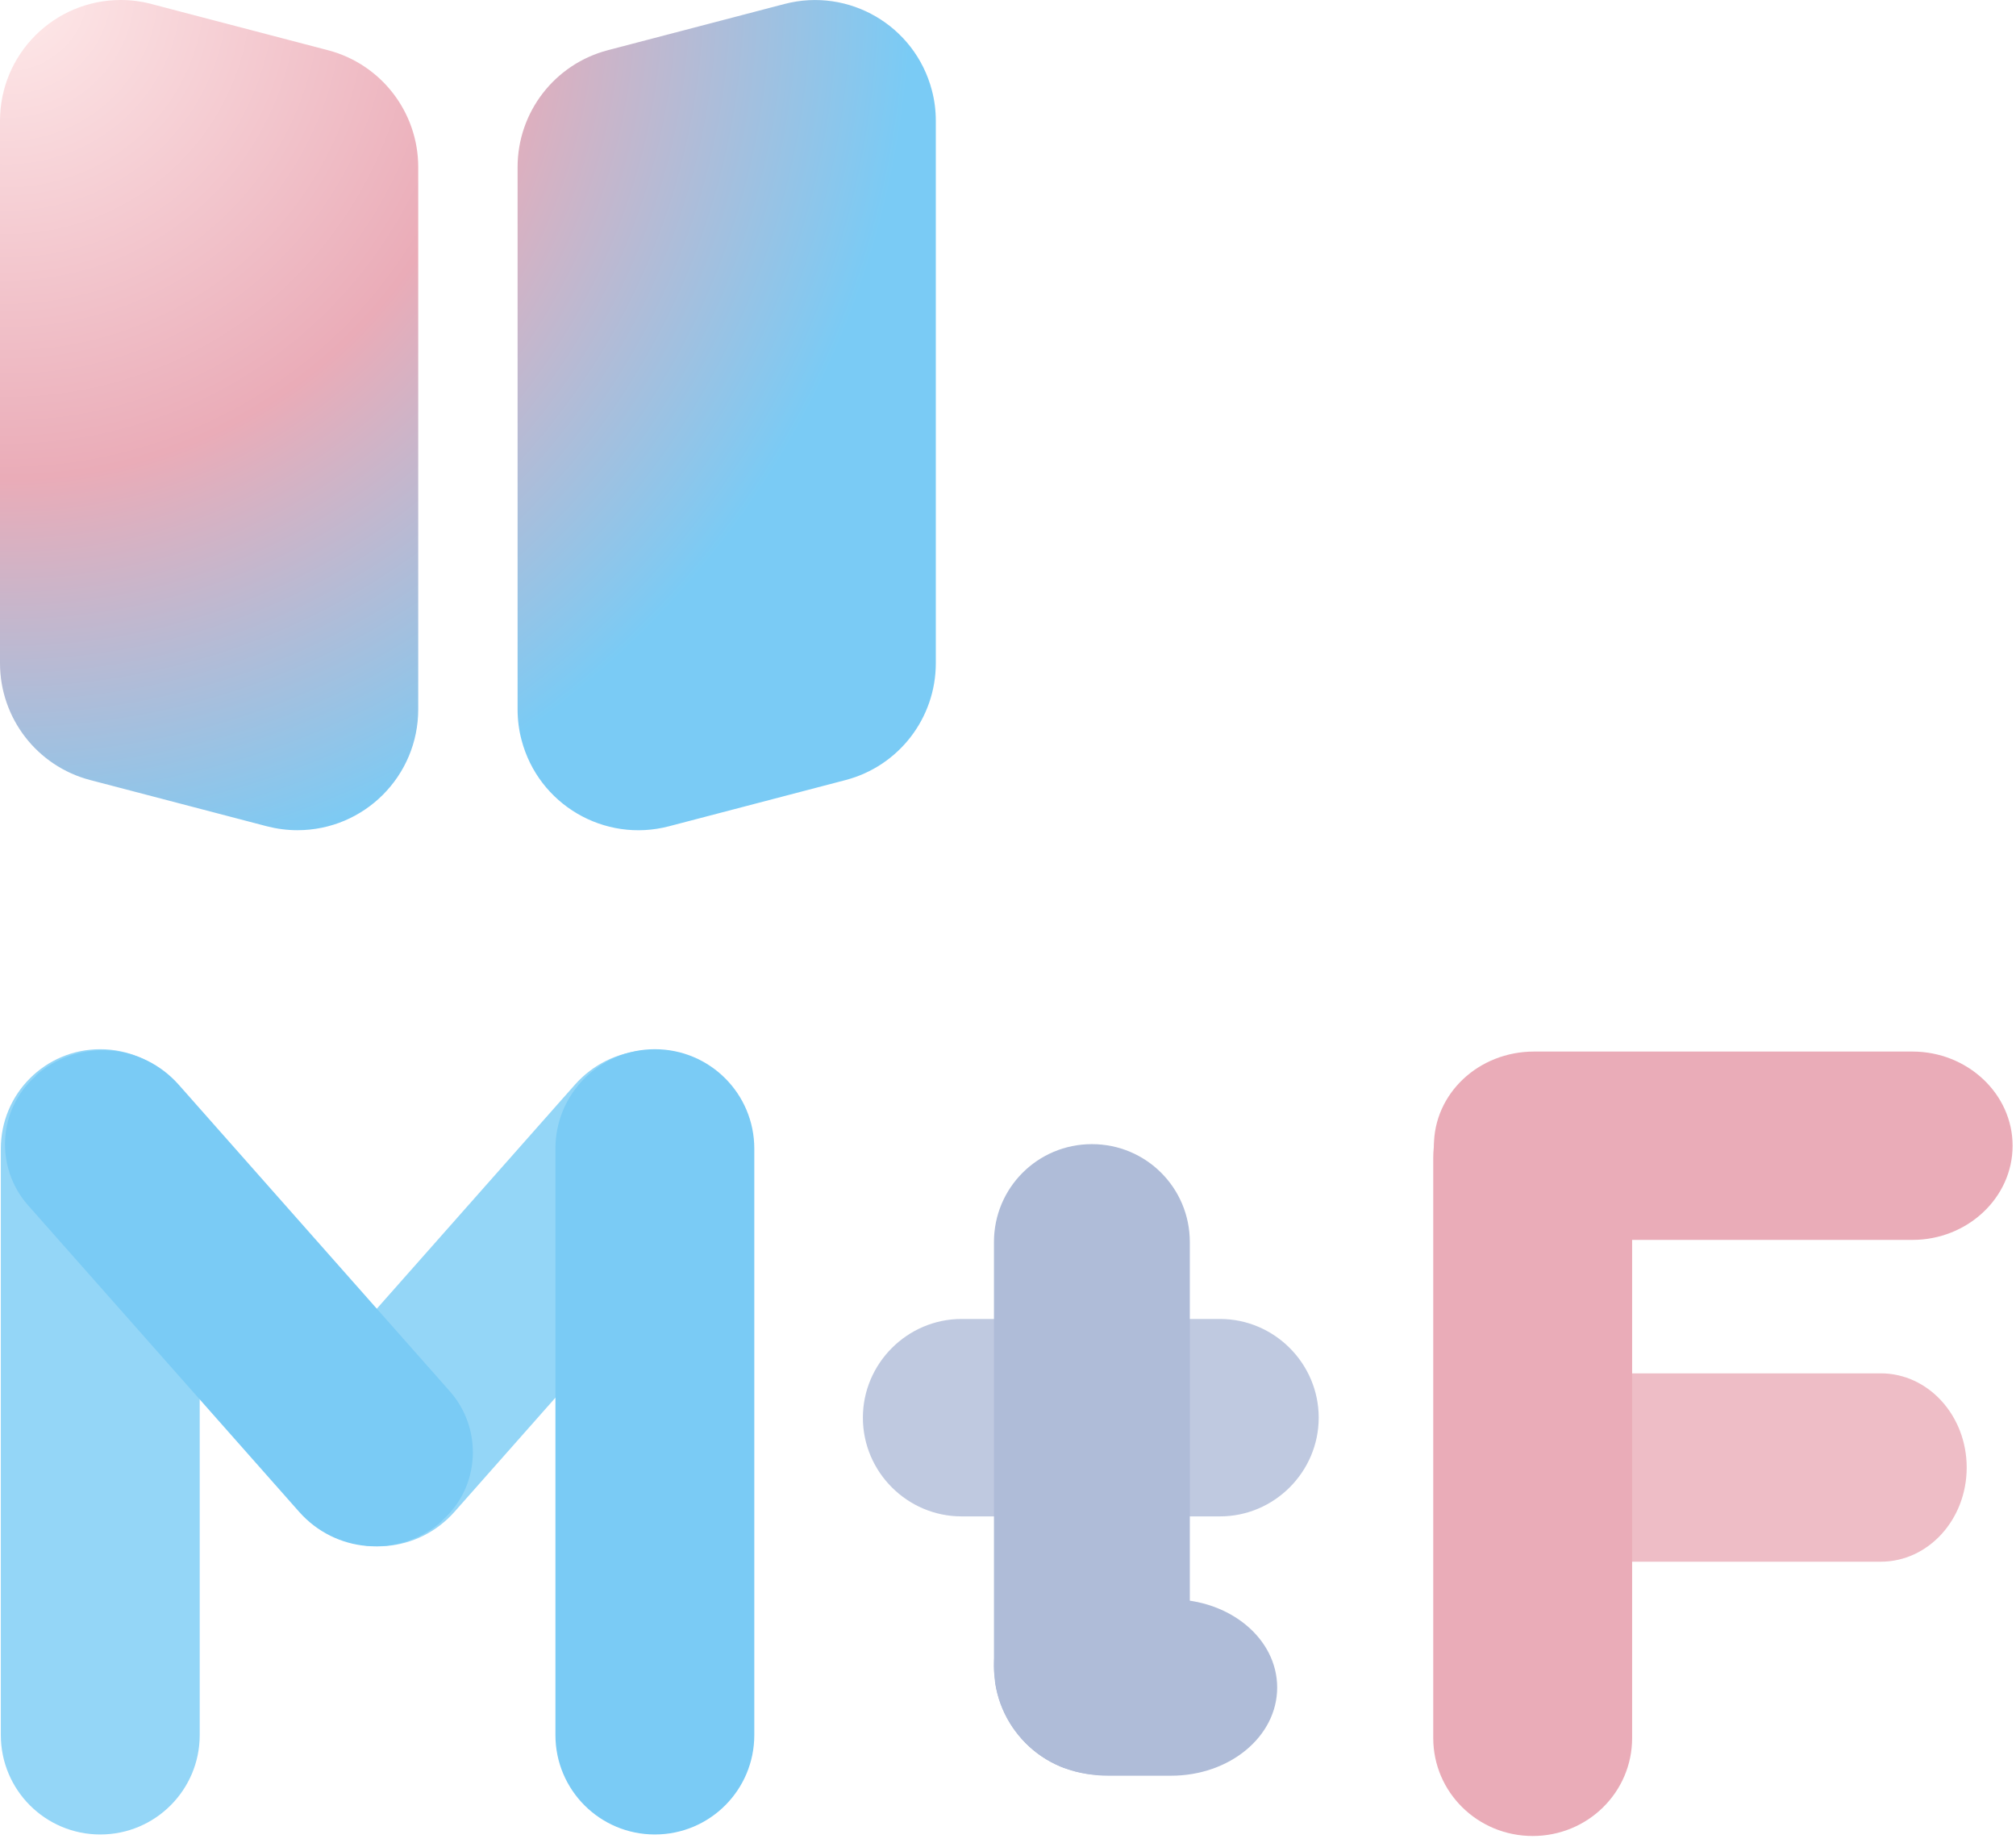
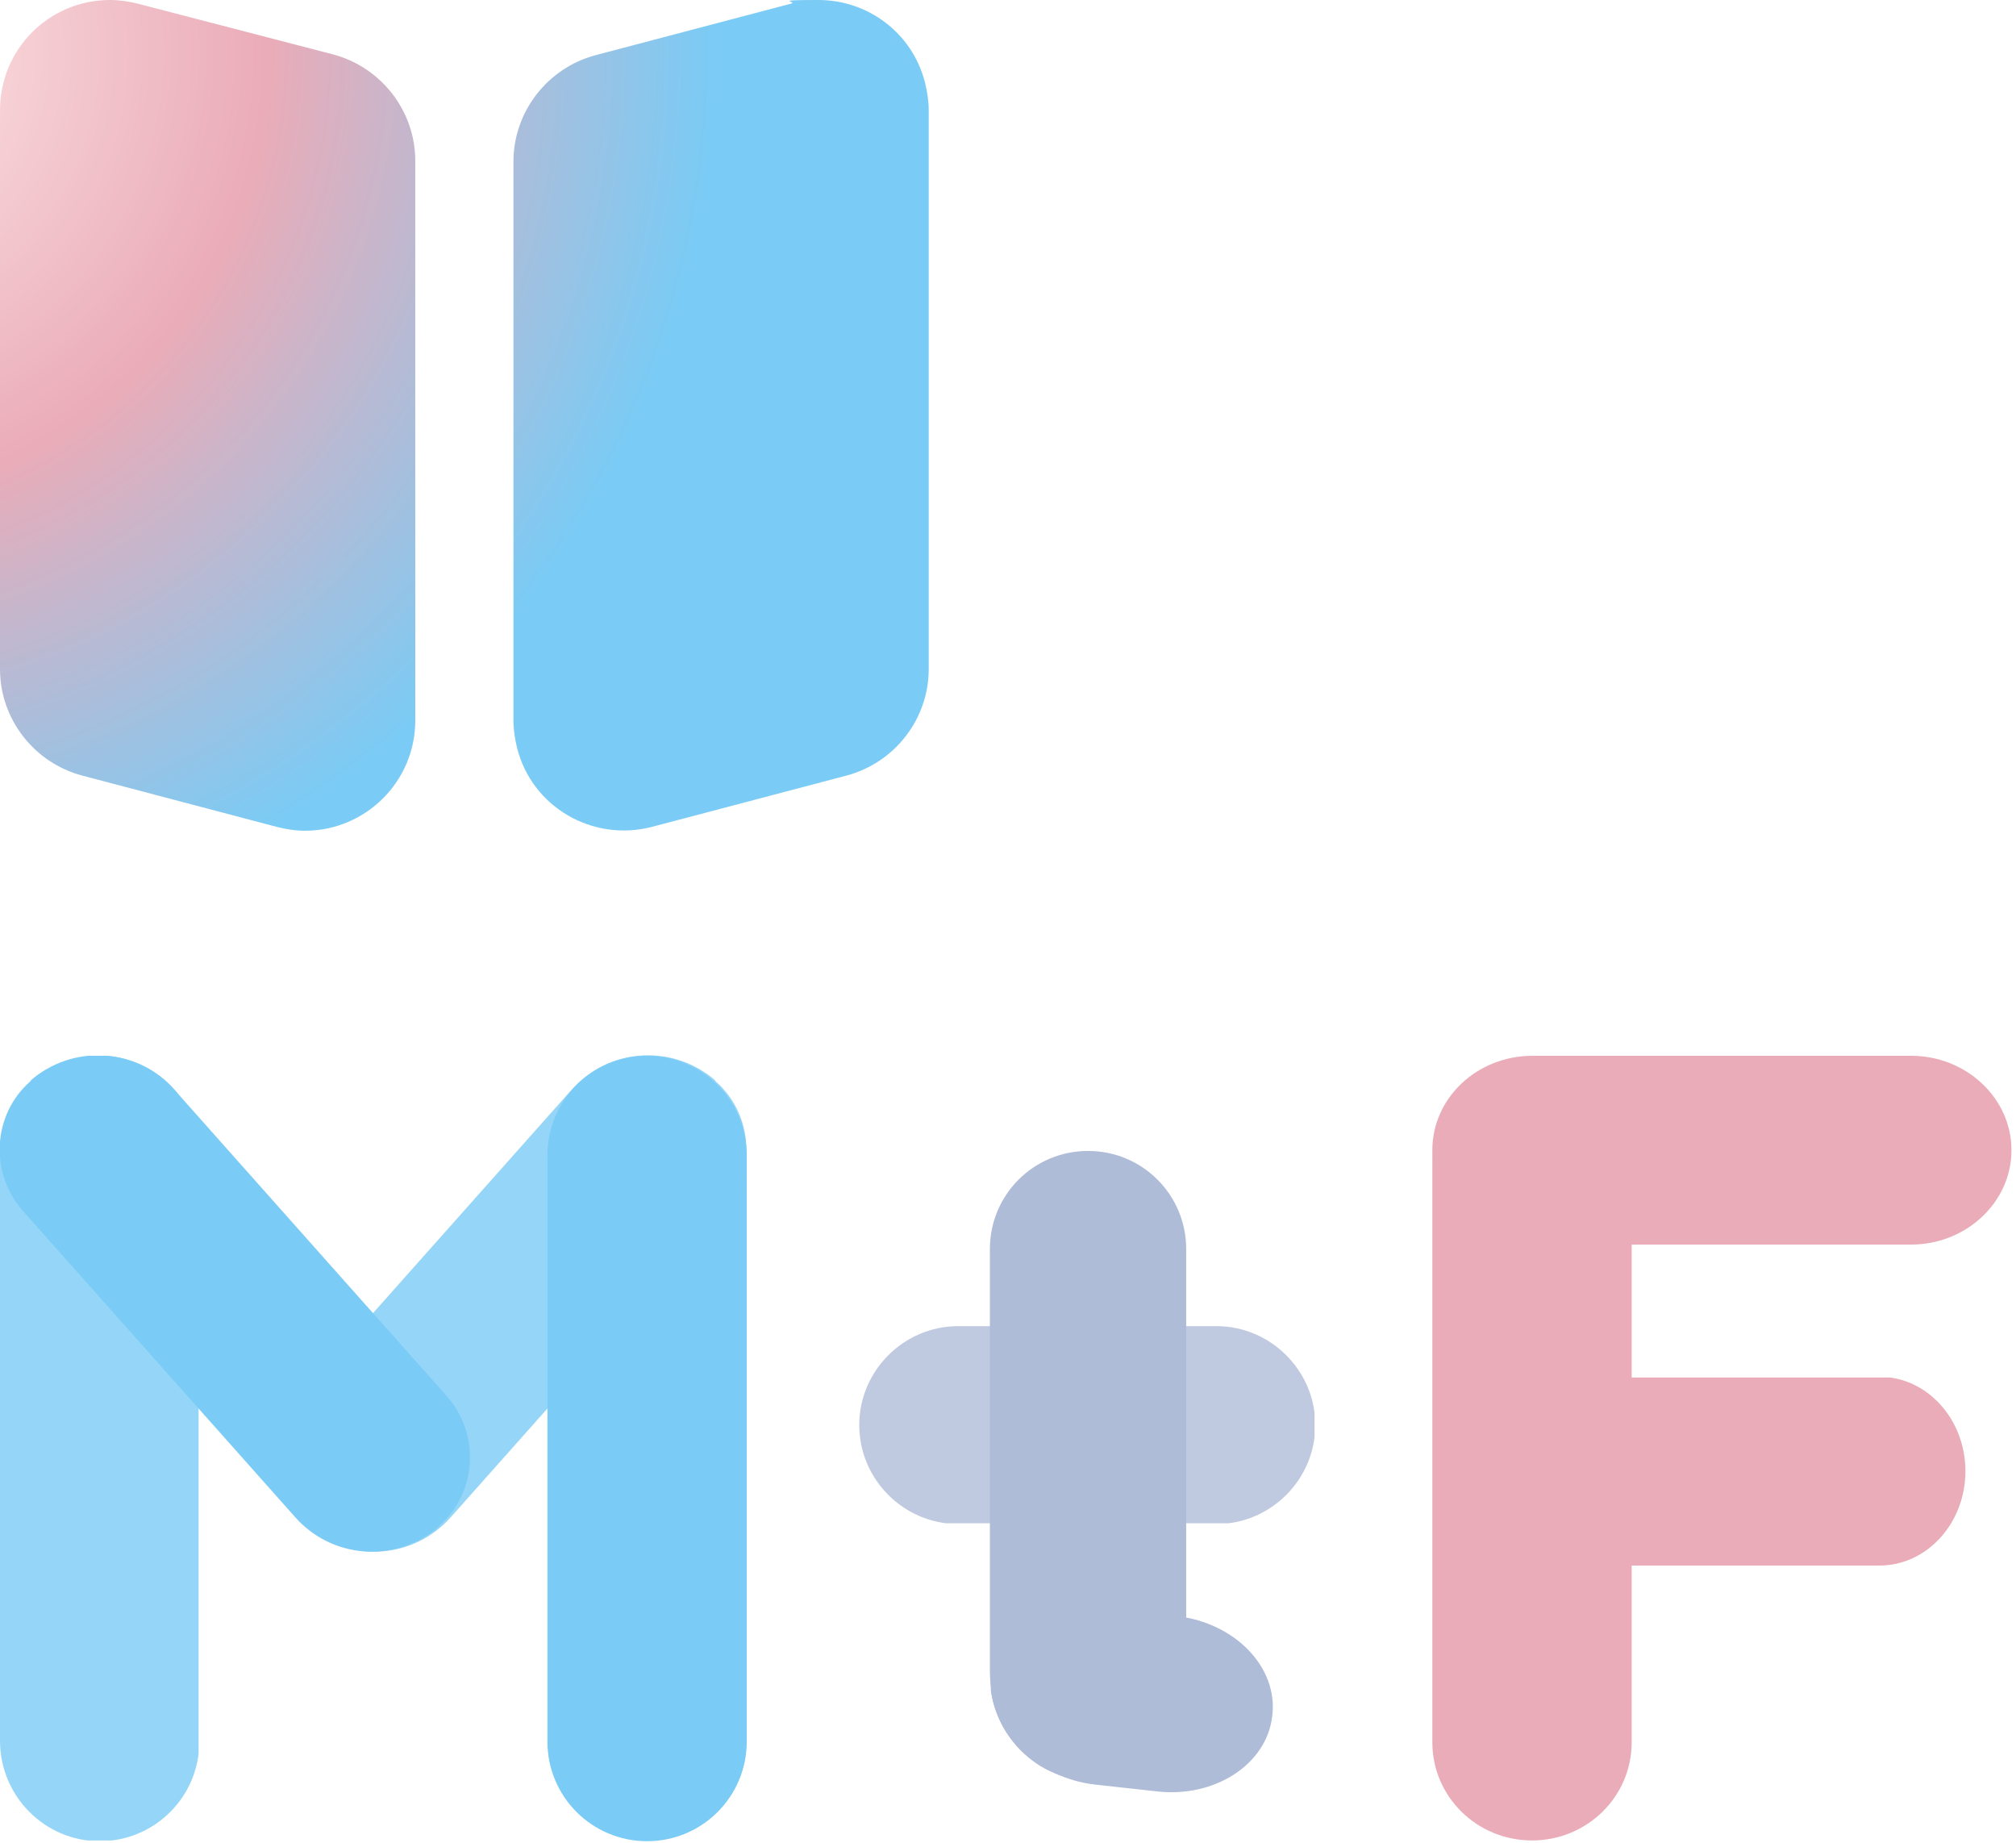
<svg xmlns="http://www.w3.org/2000/svg" width="267px" height="244px" viewBox="0 0 267 244" version="1.1">
  <defs>
    <style>
-       .cls-1 {
+       .st0 {
        fill: none;
      }

-       .cls-2 {
+       .st1 {
        fill: #7acbf5;
      }

-       .cls-2, .cls-3, .cls-4, .cls-5, .cls-6, .cls-7, .cls-8 {
+       .st1, .st2, .st3 {
        fill-rule: evenodd;
      }

-       .cls-3 {
+       .st4 {
+         fill: url(#_未命名的渐变_2);
+       }
+ 
+       .st5 {
+         opacity: .8;
+       }
+ 
+       .st5, .st6 {
+         isolation: isolate;
+       }
+ 
+       .st2 {
        fill: #eaacb8;
      }

-       .cls-4 {
-         fill: url(#_未命名的渐变);
-       }
- 
-       .cls-5 {
+       .st7 {
+         clip-path: url(#clippath-17);
+       }
+ 
+       .st8 {
+         clip-path: url(#clippath-19);
+       }
+ 
+       .st9 {
+         clip-path: url(#clippath-11);
+       }
+ 
+       .st10 {
+         clip-path: url(#clippath-16);
+       }
+ 
+       .st11 {
+         clip-path: url(#clippath-18);
+       }
+ 
+       .st12 {
+         clip-path: url(#clippath-10);
+       }
+ 
+       .st13 {
+         clip-path: url(#clippath-15);
+       }
+ 
+       .st14 {
+         clip-path: url(#clippath-13);
+       }
+ 
+       .st15 {
+         clip-path: url(#clippath-14);
+       }
+ 
+       .st16 {
+         clip-path: url(#clippath-12);
+       }
+ 
+       .st17 {
+         clip-path: url(#clippath-20);
+       }
+ 
+       .st18 {
+         clip-path: url(#clippath-21);
+       }
+ 
+       .st19 {
+         clip-path: url(#clippath-1);
+       }
+ 
+       .st20 {
+         clip-path: url(#clippath-3);
+       }
+ 
+       .st21 {
+         clip-path: url(#clippath-4);
+       }
+ 
+       .st22 {
+         clip-path: url(#clippath-2);
+       }
+ 
+       .st23 {
+         clip-path: url(#clippath-7);
+       }
+ 
+       .st24 {
+         clip-path: url(#clippath-6);
+       }
+ 
+       .st25 {
+         clip-path: url(#clippath-9);
+       }
+ 
+       .st26 {
+         clip-path: url(#clippath-8);
+       }
+ 
+       .st27 {
+         clip-path: url(#clippath-5);
+       }
+ 
+       .st3 {
        fill: #afbcd8;
      }

-       .cls-6 {
-         fill: rgba(122, 203, 245, .8);
-       }
- 
-       .cls-7 {
-         fill: rgba(234, 172, 184, .8);
-       }
- 
-       .cls-8 {
-         fill: rgba(175, 188, 216, .8);
-       }
- 
-       .cls-9 {
+       .st28 {
        clip-path: url(#clippath);
      }
    </style>
-     <radialGradient id="_未命名的渐变" data-name="未命名的渐变" cx="2.11" cy=".33" fx="2.11" fy=".33" r="1.09" gradientTransform="translate(-143.17 -187.71) rotate(43.49) scale(110.3 110.27) skewX(-.37)" gradientUnits="userSpaceOnUse">
-       <stop offset="0" stop-color="#fff" />
+     <clipPath id="clippath">
+       <rect class="st0" x="0" y="139.8" width="267" height="104.2" />
+     </clipPath>
+     <clipPath id="clippath-1">
+       <rect class="st0" x="194.8" y="182.4" width="65.5" height="24.9" />
+     </clipPath>
+     <clipPath id="clippath-2">
+       <rect class="st0" x="0" y="139.8" width="267" height="104.2" />
+     </clipPath>
+     <clipPath id="clippath-3">
+       <rect class="st0" x="0" y="139.8" width="267" height="104.2" />
+     </clipPath>
+     <clipPath id="clippath-4">
+       <rect class="st0" x="130.9" y="207.8" width="28.4" height="28.4" />
+     </clipPath>
+     <clipPath id="clippath-5">
+       <path class="st0" d="M131.1,221.9c0,7.7,6.3,14,14,14s14-6.3,14-14-6.3-14-14-14-14,6.3-14,14" />
+     </clipPath>
+     <clipPath id="clippath-6">
+       <rect class="st0" x="0" y="139.8" width="267" height="104.2" />
+     </clipPath>
+     <clipPath id="clippath-7">
+       <rect class="st0" x="0" y="139.8" width="267" height="104.2" />
+     </clipPath>
+     <clipPath id="clippath-8">
+       <rect class="st0" x="0" y="139.8" width="267" height="104.2" />
+     </clipPath>
+     <clipPath id="clippath-9">
+       <rect class="st0" x="0" y="139.8" width="267" height="104.2" />
+     </clipPath>
+     <clipPath id="clippath-10">
+       <rect class="st0" x="113.8" y="175.6" width="60.3" height="26.1" />
+     </clipPath>
+     <clipPath id="clippath-11">
+       <rect class="st0" x="0" y="139.8" width="267" height="104.2" />
+     </clipPath>
+     <clipPath id="clippath-12">
+       <rect class="st0" x="0" y="139.8" width="267" height="104.2" />
+     </clipPath>
+     <clipPath id="clippath-13">
+       <rect class="st0" x="0" y="139.8" width="267" height="104.2" />
+     </clipPath>
+     <clipPath id="clippath-14">
+       <rect class="st0" x="0" y="139.8" width="26.3" height="103.9" />
+     </clipPath>
+     <clipPath id="clippath-15">
+       <rect class="st0" x="0" y="139.8" width="267" height="104.2" />
+     </clipPath>
+     <clipPath id="clippath-16">
+       <rect class="st0" x="0" y="139.8" width="267" height="104.2" />
+     </clipPath>
+     <clipPath id="clippath-17">
+       <rect class="st0" x="0" y="139.8" width="267" height="104.2" />
+     </clipPath>
+     <clipPath id="clippath-18">
+       <rect class="st0" x="0" y="139.8" width="267" height="104.2" />
+     </clipPath>
+     <clipPath id="clippath-19">
+       <rect class="st0" x="36.6" y="139.8" width="62.3" height="65.6" />
+     </clipPath>
+     <clipPath id="clippath-20">
+       <rect class="st0" x="0" y="139.8" width="267" height="104.2" />
+     </clipPath>
+     <clipPath id="clippath-21">
+       <path class="st0" d="M0,14.6v74C0,95.2,4.5,101,10.9,102.7l25.8,6.8c1.2.3,2.4.5,3.7.5,8,0,14.6-6.5,14.6-14.6V21.3c0-6.6-4.5-12.4-10.9-14.1L18.3.5C17.1.2,15.8,0,14.6,0,6.5,0,0,6.5,0,14.6M104.7.5l-25.8,6.8c-6.4,1.7-10.9,7.5-10.9,14.1v74c0,1.2.2,2.5.5,3.7,2,7.8,10,12.4,17.8,10.4l25.8-6.8c6.4-1.7,10.9-7.5,10.9-14.1V14.6c0-1.2-.2-2.5-.5-3.7C120.8,4.3,114.9,0,108.4,0s-2.5.2-3.7.5" />
+     </clipPath>
+     <radialGradient id="_未命名的渐变_2" data-name="未命名的渐变 2" cx="-366.6" cy="618.3" fx="-366.6" fy="618.3" r=".9" gradientTransform="translate(81529 48279.1) rotate(90) scale(131.8)" gradientUnits="userSpaceOnUse">
      <stop offset="0" stop-color="#ffebeb" />
-       <stop offset=".54" stop-color="#eaacb8" />
+       <stop offset="0" stop-color="#ffebeb" />
+       <stop offset=".5" stop-color="#eaacb8" />
      <stop offset="1" stop-color="#7acbf5" />
    </radialGradient>
-     <clipPath id="clippath">
-       <circle class="cls-1" cx="146.01" cy="220.66" r="14.37" />
-     </clipPath>
  </defs>
-   <g id="_编组-8" data-name=" 编组-8">
-     <path id="_形状结合" data-name=" 形状结合" class="cls-4" d="M80.49,6.65L103.89.53c8.55-2.24,17.29,2.88,19.53,11.43.35,1.32.52,2.68.52,4.05v71.8c0,7.28-4.91,13.64-11.95,15.48l-23.39,6.12c-8.55,2.24-17.29-2.88-19.53-11.43-.35-1.32-.52-2.68-.52-4.05V22.13c0-7.28,4.91-13.64,11.95-15.48h-.01ZM20.05.53l23.39,6.12c7.04,1.84,11.95,8.2,11.95,15.48v71.8c0,8.84-7.16,16-16,16-1.37,0-2.73-.18-4.05-.52l-23.39-6.12c-7.04-1.84-11.95-8.2-11.95-15.48V16C0,7.17,7.16,0,16,0c1.37,0,2.73.18,4.05.52h0Z" />
+   <g class="st6">
+     <g class="st28">
+       <path class="st2" d="M253.1,164.8h-50.1c-7.4,0-13.3-5.6-13.3-12.5s5.9-12.5,13.3-12.5h50.1c7.3,0,13.3,5.6,13.3,12.5s-6,12.5-13.3,12.5" />
+     </g>
+     <g class="st19">
+       <g class="st22">
+         <path class="st2" d="M248.9,207.3h-42.8c-6.3,0-11.4-5.6-11.4-12.5s5.1-12.5,11.4-12.5h42.8c6.3,0,11.4,5.6,11.4,12.5s-5.1,12.5-11.4,12.5" />
+       </g>
+     </g>
+     <g class="st20">
+       <path class="st2" d="M189.7,230.7v-76.8c0-7.2,5.9-13,13.2-13s13.2,5.8,13.2,13v76.8c0,7.2-5.9,13-13.2,13s-13.2-5.8-13.2-13" />
+     </g>
+     <g class="st21">
+       <g class="st27">
+         <g class="st24">
+           <path class="st3" d="M143.8,155.6c7,0,12.6,5.6,12.6,12.6v54.6c0,7-5.6,12.6-12.6,12.6s-12.6-5.6-12.6-12.6v-54.6c0-7,5.6-12.6,12.6-12.6" />
+         </g>
+         <g class="st23">
+           <path class="st3" d="M131.2,224.6c0-6.3,6.1-11.4,13.7-11.4h8.1c7.6,0,13.7,5.1,13.7,11.4s-6.1,11.4-13.7,11.4h-8.1c-7.6,0-13.7-5.1-13.7-11.4" />
+         </g>
+       </g>
+     </g>
+     <g class="st26">
+       <path class="st3" d="M132.4,223.1c.7-6.4,7.6-10.9,15.3-10l8.2.9c7.7.9,13.4,6.8,12.6,13.2-.7,6.4-7.6,10.9-15.3,10l-8.2-.9c-7.7-.9-13.4-6.8-12.6-13.2" />
+     </g>
+     <g class="st5">
+       <g class="st25">
+         <g class="st12">
+           <g class="st9">
+             <path class="st3" d="M126.9,175.6h34.2c7.2,0,13.1,5.9,13.1,13.1s-5.9,13.1-13.1,13.1h-34.2c-7.2,0-13.1-5.9-13.1-13.1s5.9-13.1,13.1-13.1" />
+           </g>
+         </g>
+       </g>
+     </g>
+     <g class="st16">
+       <path class="st3" d="M144.1,152.4c7.2,0,13,5.8,13,13v55.9c0,7.2-5.8,13-13,13s-13-5.8-13-13v-55.9c0-7.2,5.8-13,13-13Z" />
+     </g>
+     <g class="st5">
+       <g class="st14">
+         <g class="st15">
+           <g class="st13">
+             <path class="st1" d="M13.2,139.8c7.3,0,13.2,5.9,13.2,13.2v77.6c0,7.3-5.9,13.2-13.2,13.2S0,237.8,0,230.5v-77.6C0,145.7,5.9,139.8,13.2,139.8" />
+           </g>
+         </g>
+       </g>
+     </g>
+     <g class="st10">
+       <path class="st1" d="M58.2,202c5-4.4,5.4-12.1,1-17.1l-36.1-40.6c-4.8-5.4-12.9-6.1-18.6-1.6-.2.2-.4.3-.5.5-5,4.4-5.4,12.1-1,17.1l36.1,40.6c4.8,5.4,12.9,6.1,18.6,1.6.2-.2.4-.3.5-.5" />
+     </g>
+     <g class="st7">
+       <path class="st1" d="M85.7,139.8c-7.3,0-13.2,5.9-13.2,13.2v77.6c0,7.3,5.9,13.2,13.2,13.2s13.2-5.9,13.2-13.2v-77.6c0-7.3-5.9-13.2-13.2-13.2" />
+     </g>
+     <g class="st5">
+       <g class="st11">
+         <g class="st8">
+           <g class="st17">
+             <path class="st1" d="M40.6,202c-5-4.4-5.4-12.1-1-17.1l36.1-40.6c4.8-5.4,12.9-6.1,18.6-1.6.2.2.4.3.5.5,5,4.4,5.4,12.1,1,17.1l-36.1,40.6c-4.8,5.4-12.9,6.1-18.6,1.6-.2-.2-.4-.3-.5-.5" />
+           </g>
+         </g>
+       </g>
+     </g>
  </g>
-   <g>
-     <g>
-       <path id="_矩形" data-name=" 矩形" class="cls-3" d="M253.28,164.18h-50.1c-7.38,0-13.27-5.59-13.27-12.47h0c0-6.89,5.89-12.47,13.27-12.47h50.1c7.28,0,13.27,5.59,13.27,12.47h0c0,6.89-5.99,12.47-13.27,12.47Z" />
-       <path id="_矩形-2" data-name=" 矩形-2" class="cls-7" d="M249.09,206.79h-42.81c-6.29,0-11.38-5.59-11.38-12.47h0c0-6.89,5.09-12.47,11.38-12.47h42.81c6.29,0,11.38,5.59,11.38,12.47h0c0,6.89-5.09,12.47-11.38,12.47h0Z" />
-       <path id="_矩形-3" data-name=" 矩形-3" class="cls-3" d="M189.82,230.14v-76.84c0-7.19,5.89-12.97,13.17-12.97s13.17,5.79,13.17,12.97v76.84c0,7.19-5.89,12.97-13.17,12.97s-13.17-5.79-13.17-12.97Z" />
-     </g>
-     <g>
-       <g class="cls-9">
-         <g>
-           <path class="cls-5" d="M144.61,152.7c7.19,0,12.97,5.79,12.97,12.97v55.98c0,7.19-5.79,12.97-12.97,12.97s-12.97-5.79-12.97-12.97v-55.98c0-7.19,5.79-12.97,12.97-12.97Z" />
-           <path class="cls-5" d="M131.74,223.45c0-6.49,6.29-11.68,14.07-11.68h8.28c7.78,0,14.07,5.19,14.07,11.68s-6.29,11.68-14.07,11.68h-8.28c-7.78,0-14.07-5.19-14.07-11.68Z" />
-         </g>
-       </g>
-       <path class="cls-5" d="M132.73,223.45c0-6.49,6.29-11.68,14.07-11.68h8.28c7.78,0,14.07,5.19,14.07,11.68s-6.29,11.68-14.07,11.68h-8.28c-7.78,0-14.07-5.19-14.07-11.68Z" />
-       <path id="_矩形-4" data-name=" 矩形-4" class="cls-8" d="M127.35,174.65h34.23c7.19,0,13.07,5.89,13.07,13.07s-5.89,13.07-13.07,13.07h-34.23c-7.19,0-13.07-5.89-13.07-13.07s5.89-13.07,13.07-13.07Z" />
-       <path class="cls-5" d="M144.61,151.5c7.19,0,12.97,5.79,12.97,12.97v55.98c0,7.19-5.79,12.97-12.97,12.97s-12.97-5.79-12.97-12.97v-55.98c0-7.19,5.79-12.97,12.97-12.97h0Z" />
-     </g>
-     <g>
-       <g>
-         <path id="_矩形-5" data-name=" 矩形-5" class="cls-6" d="M41.72,201.8c5.59,4.49,13.67,3.79,18.46-1.6l35.93-40.62c4.39-4.99,3.99-12.67-1-17.06-.2-.2-.4-.3-.5-.5-5.59-4.49-13.67-3.79-18.46,1.6l-35.93,40.62c-4.39,4.99-3.99,12.67,1,17.06.2.2.4.3.5.5Z" />
-         <path id="_矩形-8" data-name=" 矩形-8" class="cls-2" d="M86.73,138.93c7.28,0,13.17,5.89,13.17,13.17v77.64c0,7.28-5.89,13.17-13.17,13.17s-13.17-5.89-13.17-13.17v-77.64c0-7.28,5.89-13.17,13.17-13.17Z" />
-       </g>
-       <g>
-         <path id="_矩形-6" data-name=" 矩形-6" class="cls-6" d="M13.28,138.93c7.28,0,13.17,5.89,13.17,13.17v77.64c0,7.28-5.89,13.17-13.17,13.17S.11,237.02.11,229.74v-77.64c0-7.28,5.89-13.17,13.17-13.17Z" />
-         <path id="_矩形-51" data-name=" 矩形-51" class="cls-2" d="M58.59,201.3c4.99-4.39,5.39-12.07,1-17.06l-35.93-40.62c-4.79-5.39-12.87-6.09-18.46-1.6-.2.2-.4.3-.5.5-4.99,4.39-5.39,12.07-1,17.06l35.93,40.62c4.79,5.39,12.87,6.09,18.46,1.6.2-.2.4-.3.5-.5Z" />
-       </g>
-     </g>
+   <g class="st18">
+     <rect class="st4" x="-21.3" y="-27.2" width="165.6" height="165.9" transform="translate(-21.3 61.7) rotate(-46.3)" />
  </g>
</svg>
